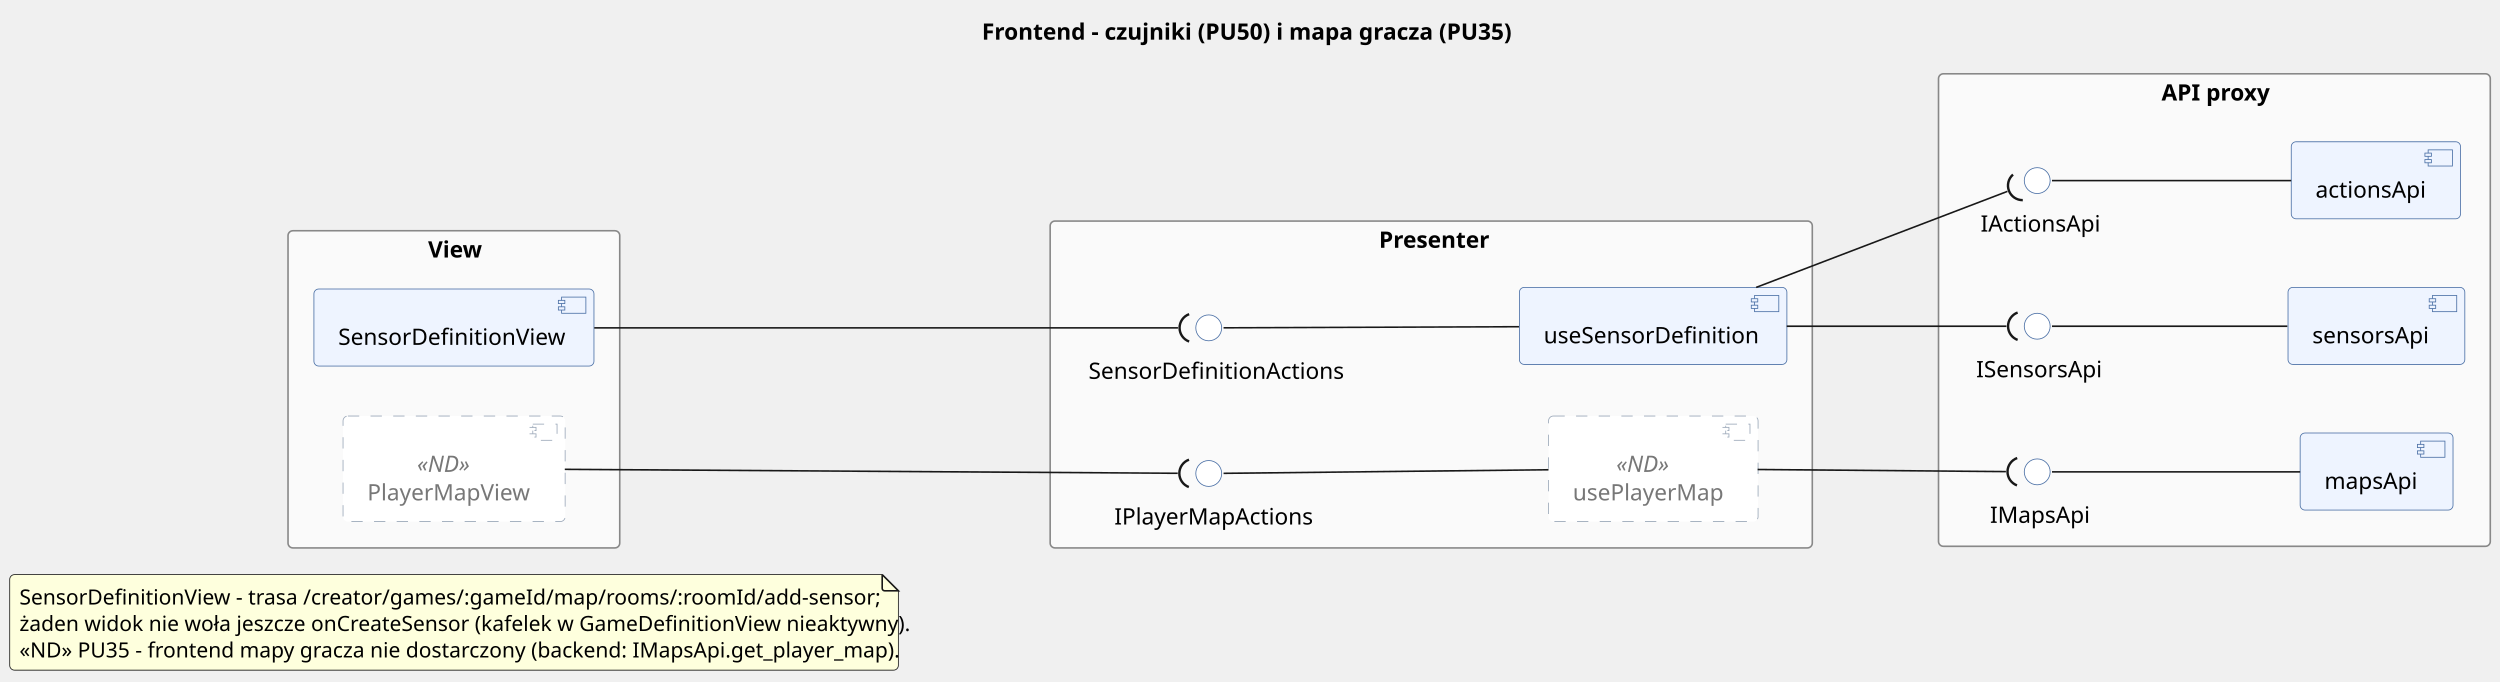
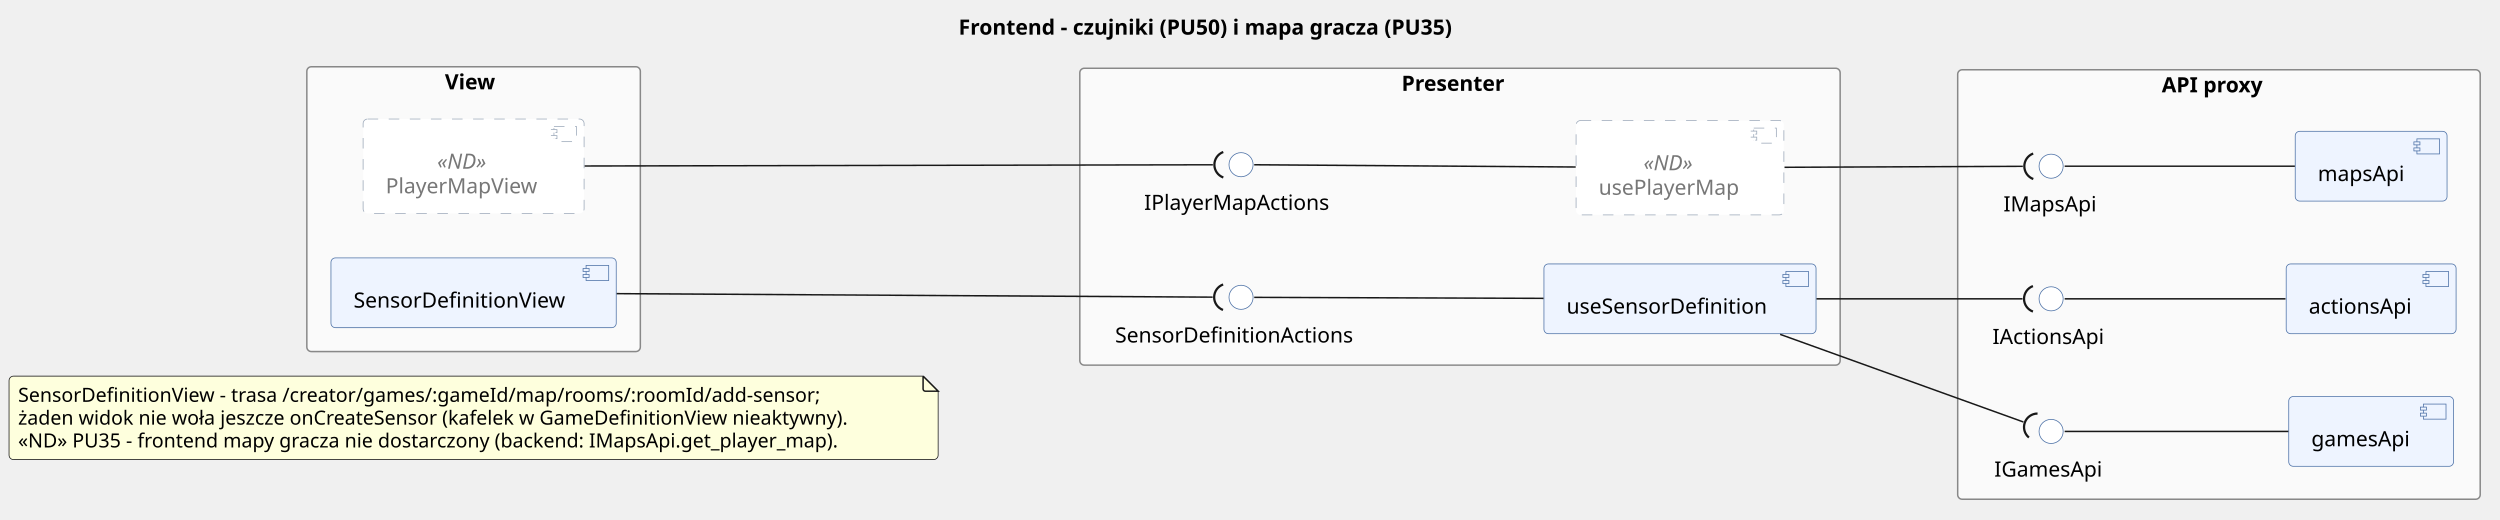
- <svg xmlns="http://www.w3.org/2000/svg" contentStyleType="text/css" data-diagram-type="DESCRIPTION" height="421px" preserveAspectRatio="none" style="width:1545px;height:421px;background:#FFFFFF;" version="1.1" viewBox="0 0 1545 421" width="1545px" zoomAndPan="magnify">
+ <svg xmlns="http://www.w3.org/2000/svg" version="1.1" data-diagram-type="DESCRIPTION" style="width:1659px;height:345px;background:#FFFFFF;" width="1659px" height="345px" viewBox="0 0 1659 345" zoomAndPan="magnify" preserveAspectRatio="none" contentStyleType="text/css">
  <defs />
-   <g>
-     <g class="title" data-source-line="620">
-       <text fill="#000000" font-family="sans-serif" font-size="14" font-weight="bold" lengthAdjust="spacing" textLength="317.399" x="606.8" y="24.533">Frontend - czujniki (PU50) i mapa gracza (PU35)</text>
+   <g font-family="sans-serif" lengthAdjust="spacing">
+     <g class="title" data-source-line="28">
+       <text x="636.114" y="22.995" fill="#000" font-size="14" textLength="380.632" font-weight="700">Frontend - czujniki (PU50) i mapa gracza (PU35)</text>
    </g>
-     <g class="cluster" data-qualified-name="V" data-source-line="622" id="ent0002">
-       <rect fill="#FAFAFA" height="196" rx="3" ry="3" style="stroke:#888888;stroke-width:1;" width="205" x="178" y="142.609" />
-       <text fill="#000000" font-family="sans-serif" font-size="14" font-weight="bold" lengthAdjust="spacing" textLength="31.903" x="264.548" y="159.143">View</text>
+     <g class="cluster" data-qualified-name="V" id="ent0001" data-source-line="30">
+       <rect x="203.62" y="44.297" width="221.31" height="189" fill="#FAFAFA" style="stroke:#888;stroke-width:1;" rx="3" ry="3" />
+       <text x="295.244" y="59.292" fill="#000" font-size="14" textLength="38.063" font-weight="700">View</text>
    </g>
-     <g class="cluster" data-qualified-name="P" data-source-line="627" id="ent0005">
-       <rect fill="#FAFAFA" height="202" rx="3" ry="3" style="stroke:#888888;stroke-width:1;" width="471" x="649" y="136.609" />
-       <text fill="#000000" font-family="sans-serif" font-size="14" font-weight="bold" lengthAdjust="spacing" textLength="64.593" x="852.204" y="153.143">Presenter</text>
+     <g class="cluster" data-qualified-name="P" id="ent0004" data-source-line="35">
+       <rect x="716.56" y="45.297" width="504.56" height="197" fill="#FAFAFA" style="stroke:#888;stroke-width:1;" rx="3" ry="3" />
+       <text x="930.067" y="60.292" fill="#000" font-size="14" textLength="77.547" font-weight="700">Presenter</text>
    </g>
-     <g class="cluster" data-qualified-name="A" data-source-line="636" id="ent0012">
-       <rect fill="#FAFAFA" height="292" rx="3" ry="3" style="stroke:#888888;stroke-width:1;" width="341" x="1198" y="45.609" />
-       <text fill="#000000" font-family="sans-serif" font-size="14" font-weight="bold" lengthAdjust="spacing" textLength="65.352" x="1335.824" y="62.143">API proxy</text>
+     <g class="cluster" data-qualified-name="A" id="ent0011" data-source-line="44">
+       <rect x="1299.12" y="46.297" width="346.74" height="285" fill="#FAFAFA" style="stroke:#888;stroke-width:1;" rx="3" ry="3" />
+       <text x="1434.551" y="61.292" fill="#000" font-size="14" textLength="75.879" font-weight="700">API proxy</text>
    </g>
-     <g class="entity" data-qualified-name="V.V_Sensor" data-source-line="623" id="ent0003">
-       <rect fill="#EEF4FF" height="47.609" rx="3" ry="3" style="stroke:#4A6FA5;stroke-width:0.5;" width="173.068" x="194" y="178.609" />
-       <rect fill="#EEF4FF" height="10" style="stroke:#4A6FA5;stroke-width:0.5;" width="15" x="347.068" y="183.609" />
-       <rect fill="#EEF4FF" height="2" style="stroke:#4A6FA5;stroke-width:0.5;" width="4" x="345.068" y="185.609" />
-       <rect fill="#EEF4FF" height="2" style="stroke:#4A6FA5;stroke-width:0.5;" width="4" x="345.068" y="189.609" />
-       <text fill="#000000" font-family="sans-serif" font-size="14" lengthAdjust="spacing" textLength="133.068" x="209" y="213.143">SensorDefinitionView</text>
+     <g class="entity" data-qualified-name="V.V_Sensor" id="ent0002" data-source-line="31">
+       <rect x="219.62" y="171.147" width="189.311" height="46.297" fill="#EEF4FF" style="stroke:#4A6FA5;stroke-width:0.5;" rx="3" ry="3" />
+       <rect x="388.931" y="176.147" width="15" height="10" fill="#EEF4FF" style="stroke:#4A6FA5;stroke-width:0.5;" />
+       <rect x="386.931" y="178.147" width="4" height="2" fill="#EEF4FF" style="stroke:#4A6FA5;stroke-width:0.5;" />
+       <rect x="386.931" y="182.147" width="4" height="2" fill="#EEF4FF" style="stroke:#4A6FA5;stroke-width:0.5;" />
+       <text x="234.62" y="204.142" fill="#000" font-size="14" textLength="149.311">SensorDefinitionView</text>
    </g>
-     <g class="entity" data-qualified-name="V.V_PlayerMap" data-source-line="624" id="ent0004">
-       <rect fill="#FFFFFF" height="65.219" rx="3" ry="3" style="stroke:#9AA7B8;stroke-width:0.5;stroke-dasharray:7,7;" width="137.262" x="212" y="257.109" />
-       <rect fill="#FFFFFF" height="10" style="stroke:#9AA7B8;stroke-width:0.5;stroke-dasharray:7,7;" width="15" x="329.262" y="262.109" />
-       <rect fill="#FFFFFF" height="2" style="stroke:#9AA7B8;stroke-width:0.5;stroke-dasharray:7,7;" width="4" x="327.262" y="264.109" />
-       <rect fill="#FFFFFF" height="2" style="stroke:#9AA7B8;stroke-width:0.5;stroke-dasharray:7,7;" width="4" x="327.262" y="268.109" />
-       <text fill="#777777" font-family="sans-serif" font-size="14" font-style="italic" lengthAdjust="spacing" textLength="35.793" x="257.734" y="291.643">«ND»</text>
-       <text fill="#777777" font-family="sans-serif" font-size="14" lengthAdjust="spacing" textLength="97.262" x="227" y="309.252">PlayerMapView</text>
+     <g class="entity" data-qualified-name="V.V_PlayerMap" id="ent0003" data-source-line="32">
+       <rect x="240.96" y="78.997" width="146.641" height="62.594" fill="#FFF" style="stroke:#9AA7B8;stroke-width:0.5;stroke-dasharray:7,7;" rx="3" ry="3" />
+       <rect x="367.601" y="83.997" width="15" height="10" fill="#FFF" style="stroke:#9AA7B8;stroke-width:0.5;stroke-dasharray:7,7;" />
+       <rect x="365.601" y="85.997" width="4" height="2" fill="#FFF" style="stroke:#9AA7B8;stroke-width:0.5;stroke-dasharray:7,7;" />
+       <rect x="365.601" y="89.997" width="4" height="2" fill="#FFF" style="stroke:#9AA7B8;stroke-width:0.5;stroke-dasharray:7,7;" />
+       <text x="290.088" y="111.992" fill="#777" font-size="14" textLength="38.384" font-style="italic">«ND»</text>
+       <text x="255.96" y="128.289" fill="#777" font-size="14" textLength="106.641">PlayerMapView</text>
    </g>
-     <g class="entity" data-qualified-name="P.I_Sensor" data-source-line="628" id="ent0006">
-       <ellipse cx="747" cy="202.609" fill="#FFFFFF" rx="8" ry="8" style="stroke:#4A6FA5;stroke-width:0.5;" />
-       <text fill="#000000" font-family="sans-serif" font-size="14" lengthAdjust="spacing" textLength="148.634" x="672.683" y="234.143">SensorDefinitionActions</text>
+     <g class="entity" data-qualified-name="P.I_Sensor" id="ent0005" data-source-line="36">
+       <ellipse cx="823.56" cy="197.297" rx="8" ry="8" fill="#FFF" style="stroke:#4A6FA5;stroke-width:0.5;" />
+       <text x="739.977" y="227.292" fill="#000" font-size="14" textLength="167.166">SensorDefinitionActions</text>
    </g>
-     <g class="entity" data-qualified-name="P.I_PlayerMap" data-source-line="629" id="ent0007">
-       <ellipse cx="747" cy="292.609" fill="#FFFFFF" rx="8" ry="8" style="stroke:#4A6FA5;stroke-width:0.5;" />
-       <text fill="#000000" font-family="sans-serif" font-size="14" lengthAdjust="spacing" textLength="116.717" x="688.642" y="324.143">IPlayerMapActions</text>
+     <g class="entity" data-qualified-name="P.I_PlayerMap" id="ent0006" data-source-line="37">
+       <ellipse cx="823.56" cy="109.297" rx="8" ry="8" fill="#FFF" style="stroke:#4A6FA5;stroke-width:0.5;" />
+       <text x="759.248" y="139.292" fill="#000" font-size="14" textLength="128.625">IPlayerMapActions</text>
    </g>
-     <g class="entity" data-qualified-name="P.P_Sensor" data-source-line="630" id="ent0008">
-       <rect fill="#EEF4FF" height="47.609" rx="3" ry="3" style="stroke:#4A6FA5;stroke-width:0.5;" width="165.296" x="939" y="177.609" />
-       <rect fill="#EEF4FF" height="10" style="stroke:#4A6FA5;stroke-width:0.5;" width="15" x="1084.296" y="182.609" />
-       <rect fill="#EEF4FF" height="2" style="stroke:#4A6FA5;stroke-width:0.5;" width="4" x="1082.296" y="184.609" />
-       <rect fill="#EEF4FF" height="2" style="stroke:#4A6FA5;stroke-width:0.5;" width="4" x="1082.296" y="188.609" />
-       <text fill="#000000" font-family="sans-serif" font-size="14" lengthAdjust="spacing" textLength="125.296" x="954" y="212.143">useSensorDefinition</text>
+     <g class="entity" data-qualified-name="P.P_Sensor" id="ent0007" data-source-line="38">
+       <rect x="1024.56" y="175.147" width="180.561" height="46.297" fill="#EEF4FF" style="stroke:#4A6FA5;stroke-width:0.5;" rx="3" ry="3" />
+       <rect x="1185.121" y="180.147" width="15" height="10" fill="#EEF4FF" style="stroke:#4A6FA5;stroke-width:0.5;" />
+       <rect x="1183.121" y="182.147" width="4" height="2" fill="#EEF4FF" style="stroke:#4A6FA5;stroke-width:0.5;" />
+       <rect x="1183.121" y="186.147" width="4" height="2" fill="#EEF4FF" style="stroke:#4A6FA5;stroke-width:0.5;" />
+       <text x="1039.56" y="208.142" fill="#000" font-size="14" textLength="140.561">useSensorDefinition</text>
    </g>
-     <g class="entity" data-qualified-name="P.P_PlayerMap" data-source-line="631" id="ent0009">
-       <rect fill="#FFFFFF" height="65.219" rx="3" ry="3" style="stroke:#9AA7B8;stroke-width:0.5;stroke-dasharray:7,7;" width="129.489" x="957" y="257.109" />
-       <rect fill="#FFFFFF" height="10" style="stroke:#9AA7B8;stroke-width:0.5;stroke-dasharray:7,7;" width="15" x="1066.489" y="262.109" />
-       <rect fill="#FFFFFF" height="2" style="stroke:#9AA7B8;stroke-width:0.5;stroke-dasharray:7,7;" width="4" x="1064.489" y="264.109" />
-       <rect fill="#FFFFFF" height="2" style="stroke:#9AA7B8;stroke-width:0.5;stroke-dasharray:7,7;" width="4" x="1064.489" y="268.109" />
-       <text fill="#777777" font-family="sans-serif" font-size="14" font-style="italic" lengthAdjust="spacing" textLength="35.793" x="998.848" y="291.643">«ND»</text>
-       <text fill="#777777" font-family="sans-serif" font-size="14" lengthAdjust="spacing" textLength="89.489" x="972" y="309.252">usePlayerMap</text>
+     <g class="entity" data-qualified-name="P.P_PlayerMap" id="ent0008" data-source-line="39">
+       <rect x="1045.89" y="79.997" width="137.891" height="62.594" fill="#FFF" style="stroke:#9AA7B8;stroke-width:0.5;stroke-dasharray:7,7;" rx="3" ry="3" />
+       <rect x="1163.781" y="84.997" width="15" height="10" fill="#FFF" style="stroke:#9AA7B8;stroke-width:0.5;stroke-dasharray:7,7;" />
+       <rect x="1161.781" y="86.997" width="4" height="2" fill="#FFF" style="stroke:#9AA7B8;stroke-width:0.5;stroke-dasharray:7,7;" />
+       <rect x="1161.781" y="90.997" width="4" height="2" fill="#FFF" style="stroke:#9AA7B8;stroke-width:0.5;stroke-dasharray:7,7;" />
+       <text x="1090.643" y="112.992" fill="#777" font-size="14" textLength="38.384" font-style="italic">«ND»</text>
+       <text x="1060.89" y="129.289" fill="#777" font-size="14" textLength="97.891">usePlayerMap</text>
    </g>
-     <g class="entity" data-qualified-name="A.IA_Sensors" data-source-line="637" id="ent0013">
-       <ellipse cx="1259" cy="201.609" fill="#FFFFFF" rx="8" ry="8" style="stroke:#4A6FA5;stroke-width:0.5;" />
-       <text fill="#000000" font-family="sans-serif" font-size="14" lengthAdjust="spacing" textLength="75.482" x="1221.259" y="233.143">ISensorsApi</text>
+     <g class="entity" data-qualified-name="A.IA_Sensors" id="ent0012" data-source-line="45">
+       <ellipse cx="1361.12" cy="286.297" rx="8" ry="8" fill="#FFF" style="stroke:#4A6FA5;stroke-width:0.5;" />
+       <text x="1323.392" y="316.292" fill="#000" font-size="14" textLength="75.455">IGamesApi</text>
    </g>
-     <g class="entity" data-qualified-name="A.IA_Maps" data-source-line="638" id="ent0014">
-       <ellipse cx="1259" cy="291.609" fill="#FFFFFF" rx="8" ry="8" style="stroke:#4A6FA5;stroke-width:0.5;" />
-       <text fill="#000000" font-family="sans-serif" font-size="14" lengthAdjust="spacing" textLength="58.358" x="1229.821" y="323.143">IMapsApi</text>
+     <g class="entity" data-qualified-name="A.IA_Maps" id="ent0013" data-source-line="46">
+       <ellipse cx="1361.12" cy="110.297" rx="8" ry="8" fill="#FFF" style="stroke:#4A6FA5;stroke-width:0.5;" />
+       <text x="1329.459" y="140.292" fill="#000" font-size="14" textLength="63.321">IMapsApi</text>
    </g>
-     <g class="entity" data-qualified-name="A.IA_Actions" data-source-line="639" id="ent0015">
-       <ellipse cx="1259" cy="111.609" fill="#FFFFFF" rx="8" ry="8" style="stroke:#4A6FA5;stroke-width:0.5;" />
-       <text fill="#000000" font-family="sans-serif" font-size="14" lengthAdjust="spacing" textLength="70.034" x="1223.983" y="143.143">IActionsApi</text>
+     <g class="entity" data-qualified-name="A.IA_Actions" id="ent0014" data-source-line="47">
+       <ellipse cx="1361.12" cy="198.297" rx="8" ry="8" fill="#FFF" style="stroke:#4A6FA5;stroke-width:0.5;" />
+       <text x="1322.186" y="228.292" fill="#000" font-size="14" textLength="77.868">IActionsApi</text>
    </g>
-     <g class="entity" data-qualified-name="A.A_Sensors" data-source-line="640" id="ent0016">
-       <rect fill="#EEF4FF" height="47.609" rx="3" ry="3" style="stroke:#4A6FA5;stroke-width:0.5;" width="109.255" x="1414" y="177.609" />
-       <rect fill="#EEF4FF" height="10" style="stroke:#4A6FA5;stroke-width:0.5;" width="15" x="1503.255" y="182.609" />
-       <rect fill="#EEF4FF" height="2" style="stroke:#4A6FA5;stroke-width:0.5;" width="4" x="1501.255" y="184.609" />
-       <rect fill="#EEF4FF" height="2" style="stroke:#4A6FA5;stroke-width:0.5;" width="4" x="1501.255" y="188.609" />
-       <text fill="#000000" font-family="sans-serif" font-size="14" lengthAdjust="spacing" textLength="69.255" x="1429" y="212.143">sensorsApi</text>
+     <g class="entity" data-qualified-name="A.A_Sensors" id="ent0015" data-source-line="48">
+       <rect x="1518.81" y="263.147" width="109.364" height="46.297" fill="#EEF4FF" style="stroke:#4A6FA5;stroke-width:0.5;" rx="3" ry="3" />
+       <rect x="1608.174" y="268.147" width="15" height="10" fill="#EEF4FF" style="stroke:#4A6FA5;stroke-width:0.5;" />
+       <rect x="1606.174" y="270.147" width="4" height="2" fill="#EEF4FF" style="stroke:#4A6FA5;stroke-width:0.5;" />
+       <rect x="1606.174" y="274.147" width="4" height="2" fill="#EEF4FF" style="stroke:#4A6FA5;stroke-width:0.5;" />
+       <text x="1533.81" y="296.142" fill="#000" font-size="14" textLength="69.364">gamesApi</text>
    </g>
-     <g class="entity" data-qualified-name="A.A_Maps" data-source-line="641" id="ent0017">
-       <rect fill="#EEF4FF" height="47.609" rx="3" ry="3" style="stroke:#4A6FA5;stroke-width:0.5;" width="94.469" x="1421.5" y="267.609" />
-       <rect fill="#EEF4FF" height="10" style="stroke:#4A6FA5;stroke-width:0.5;" width="15" x="1495.969" y="272.609" />
-       <rect fill="#EEF4FF" height="2" style="stroke:#4A6FA5;stroke-width:0.5;" width="4" x="1493.969" y="274.609" />
-       <rect fill="#EEF4FF" height="2" style="stroke:#4A6FA5;stroke-width:0.5;" width="4" x="1493.969" y="278.609" />
-       <text fill="#000000" font-family="sans-serif" font-size="14" lengthAdjust="spacing" textLength="54.469" x="1436.5" y="302.143">mapsApi</text>
+     <g class="entity" data-qualified-name="A.A_Maps" id="ent0016" data-source-line="49">
+       <rect x="1523.11" y="87.147" width="100.751" height="46.297" fill="#EEF4FF" style="stroke:#4A6FA5;stroke-width:0.5;" rx="3" ry="3" />
+       <rect x="1603.861" y="92.147" width="15" height="10" fill="#EEF4FF" style="stroke:#4A6FA5;stroke-width:0.5;" />
+       <rect x="1601.861" y="94.147" width="4" height="2" fill="#EEF4FF" style="stroke:#4A6FA5;stroke-width:0.5;" />
+       <rect x="1601.861" y="98.147" width="4" height="2" fill="#EEF4FF" style="stroke:#4A6FA5;stroke-width:0.5;" />
+       <text x="1538.11" y="120.142" fill="#000" font-size="14" textLength="60.751">mapsApi</text>
    </g>
-     <g class="entity" data-qualified-name="A.A_Actions" data-source-line="642" id="ent0018">
-       <rect fill="#EEF4FF" height="47.609" rx="3" ry="3" style="stroke:#4A6FA5;stroke-width:0.5;" width="104.593" x="1416" y="87.609" />
-       <rect fill="#EEF4FF" height="10" style="stroke:#4A6FA5;stroke-width:0.5;" width="15" x="1500.593" y="92.609" />
-       <rect fill="#EEF4FF" height="2" style="stroke:#4A6FA5;stroke-width:0.5;" width="4" x="1498.593" y="94.609" />
-       <rect fill="#EEF4FF" height="2" style="stroke:#4A6FA5;stroke-width:0.5;" width="4" x="1498.593" y="98.609" />
-       <text fill="#000000" font-family="sans-serif" font-size="14" lengthAdjust="spacing" textLength="64.593" x="1431" y="122.143">actionsApi</text>
+     <g class="entity" data-qualified-name="A.A_Actions" id="ent0017" data-source-line="50">
+       <rect x="1517.12" y="175.147" width="112.741" height="46.297" fill="#EEF4FF" style="stroke:#4A6FA5;stroke-width:0.5;" rx="3" ry="3" />
+       <rect x="1609.861" y="180.147" width="15" height="10" fill="#EEF4FF" style="stroke:#4A6FA5;stroke-width:0.5;" />
+       <rect x="1607.861" y="182.147" width="4" height="2" fill="#EEF4FF" style="stroke:#4A6FA5;stroke-width:0.5;" />
+       <rect x="1607.861" y="186.147" width="4" height="2" fill="#EEF4FF" style="stroke:#4A6FA5;stroke-width:0.5;" />
+       <text x="1532.12" y="208.142" fill="#000" font-size="14" textLength="72.741">actionsApi</text>
    </g>
-     <g class="entity" data-qualified-name="N1" data-source-line="656" id="ent0027">
-       <path d="M6,358.109 L6,411.164 A3,3 0 0 0 9,414.164 L552.195,414.164 A3,3 0 0 0 555.195,411.164 L555.195,365.109 L545.195,355.109 L9,355.109 A3,3 0 0 0 6,358.109" fill="#FEFFDD" style="stroke:#181818;stroke-width:0.5;" />
-       <path d="M545.195,355.109 L545.195,363.609 A1.5,1.5 0 0 0 546.695,365.109 L555.195,365.109 L545.195,355.109" fill="#FEFFDD" style="stroke:#181818;stroke-width:1;" />
-       <text fill="#000000" font-family="sans-serif" font-size="13" lengthAdjust="spacing" textLength="493.492" x="12" y="373.604">SensorDefinitionView - trasa /creator/games/:gameId/map/rooms/:roomId/add-sensor;</text>
-       <text fill="#000000" font-family="sans-serif" font-size="13" lengthAdjust="spacing" textLength="528.195" x="12" y="389.956">żaden widok nie woła jeszcze onCreateSensor (kafelek w GameDefinitionView nieaktywny).</text>
-       <text fill="#000000" font-family="sans-serif" font-size="13" lengthAdjust="spacing" textLength="524.602" x="12" y="406.308">«ND» PU35 - frontend mapy gracza nie dostarczony (backend: IMapsApi.get_player_map).</text>
+     <g class="entity" data-qualified-name="N1" id="ent0026" data-source-line="64">
+       <path d="M6,252.597 L6,301.995 A3,3 0 0 0 9,304.995 L619.556,304.995 A3,3 0 0 0 622.556,301.995 L622.556,259.597 L612.556,249.597 L9,249.597 A3,3 0 0 0 6,252.597" style="stroke:#181818;stroke-width:0.5;" fill="#FEFFDD" />
+       <path d="M612.556,249.597 L612.556,258.097 A1.5,1.5 0 0 0 614.056,259.597 L622.556,259.597 L612.556,249.597" style="stroke:#181818;stroke-width:1;" fill="#FEFFDD" />
+       <text x="12" y="266.664" fill="#000" font-size="13" textLength="559.965">SensorDefinitionView - trasa /creator/games/:gameId/map/rooms/:roomId/add-sensor;</text>
+       <text x="12" y="281.797" fill="#000" font-size="13" textLength="595.556">żaden widok nie woła jeszcze onCreateSensor (kafelek w GameDefinitionView nieaktywny).</text>
+       <text x="12" y="296.929" fill="#000" font-size="13" textLength="587.355">«ND» PU35 - frontend mapy gracza nie dostarczony (backend: IMapsApi.get_player_map).</text>
    </g>
-     <g class="link" data-entity-1="ent0006" data-entity-2="ent0008" data-link-type="association" data-source-line="632" id="lnk10">
-       <path d="M756.16,202.579 C783.12,202.479 871.51,202.159 938.73,201.909" fill="none" id="I_Sensor-P_Sensor" style="stroke:#181818;stroke-width:1;" />
+     <g class="link" data-entity-1="ent0005" data-entity-2="ent0007" id="lnk9" data-source-line="40" data-link-type="association">
+       <path d="M832.29,197.327 C859.43,197.417 952.51,197.737 1024.29,197.987" style="stroke:#181818;stroke-width:1;" fill="none" id="I_Sensor-P_Sensor" />
    </g>
-     <g class="link" data-entity-1="ent0007" data-entity-2="ent0009" data-link-type="association" data-source-line="633" id="lnk11">
-       <path d="M756.16,292.519 C785.64,292.199 888.59,291.059 956.97,290.309" fill="none" id="I_PlayerMap-P_PlayerMap" style="stroke:#181818;stroke-width:1;" />
+     <g class="link" data-entity-1="ent0006" data-entity-2="ent0008" id="lnk10" data-source-line="41" data-link-type="association">
+       <path d="M832.29,109.347 C862.21,109.557 972.31,110.317 1045.63,110.827" style="stroke:#181818;stroke-width:1;" fill="none" id="I_PlayerMap-P_PlayerMap" />
    </g>
-     <g class="link" data-entity-1="ent0013" data-entity-2="ent0016" data-link-type="association" data-source-line="643" id="lnk19">
-       <path d="M1268.13,201.609 C1291.96,201.609 1363.1,201.609 1413.58,201.609" fill="none" id="IA_Sensors-A_Sensors" style="stroke:#181818;stroke-width:1;" />
+     <g class="link" data-entity-1="ent0012" data-entity-2="ent0015" id="lnk18" data-source-line="51" data-link-type="association">
+       <path d="M1370.11,286.297 C1394.12,286.297 1467.17,286.297 1518.58,286.297" style="stroke:#181818;stroke-width:1;" fill="none" id="IA_Sensors-A_Sensors" />
    </g>
-     <g class="link" data-entity-1="ent0014" data-entity-2="ent0017" data-link-type="association" data-source-line="644" id="lnk20">
-       <path d="M1268.13,291.609 C1293.24,291.609 1370.84,291.609 1421.49,291.609" fill="none" id="IA_Maps-A_Maps" style="stroke:#181818;stroke-width:1;" />
+     <g class="link" data-entity-1="ent0013" data-entity-2="ent0016" id="lnk19" data-source-line="52" data-link-type="association">
+       <path d="M1370.11,110.297 C1394.8,110.297 1471.32,110.297 1522.87,110.297" style="stroke:#181818;stroke-width:1;" fill="none" id="IA_Maps-A_Maps" />
    </g>
-     <g class="link" data-entity-1="ent0015" data-entity-2="ent0018" data-link-type="association" data-source-line="645" id="lnk21">
-       <path d="M1268.13,111.609 C1292.34,111.609 1365.35,111.609 1415.95,111.609" fill="none" id="IA_Actions-A_Actions" style="stroke:#181818;stroke-width:1;" />
+     <g class="link" data-entity-1="ent0014" data-entity-2="ent0017" id="lnk20" data-source-line="53" data-link-type="association">
+       <path d="M1370.11,198.297 C1393.82,198.297 1465.36,198.297 1516.65,198.297" style="stroke:#181818;stroke-width:1;" fill="none" id="IA_Actions-A_Actions" />
    </g>
-     <g class="link" data-entity-1="ent0003" data-entity-2="ent0006" data-source-line="648" id="lnk22">
-       <path d="M367.24,202.609 C487.03,202.609 684.73,202.609 727.97,202.609" fill="none" id="V_Sensor-to-I_Sensor" style="stroke:#181818;stroke-width:1;" />
-       <path d="M734.892,194.152 A9,9 0 0 0 734.892 211.067" fill="none" style="stroke:#181818;stroke-width:1.5;" />
+     <g class="link" data-entity-1="ent0002" data-entity-2="ent0005" id="lnk21" data-source-line="56">
+       <path d="M409.21,194.857 C540.95,195.627 759.62,196.929 804.71,197.189" style="stroke:#181818;stroke-width:1;" fill="none" id="V_Sensor-to-I_Sensor" />
+       <path d="M811.681,188.772 A9,9 0 0 0 811.583 205.686" fill="none" style="stroke:#181818;stroke-width:1.5;" />
    </g>
-     <g class="link" data-entity-1="ent0004" data-entity-2="ent0007" data-source-line="649" id="lnk23">
-       <path d="M349.04,290.049 C464.53,290.789 681.98,292.194 727.83,292.494" fill="none" id="V_PlayerMap-to-I_PlayerMap" style="stroke:#181818;stroke-width:1;" />
-       <path d="M734.807,284.082 A9,9 0 0 0 734.697 300.996" fill="none" style="stroke:#181818;stroke-width:1.5;" />
+     <g class="link" data-entity-1="ent0003" data-entity-2="ent0006" id="lnk22" data-source-line="57">
+       <path d="M387.96,110.157 C514.8,109.907 757.63,109.426 804.86,109.336" style="stroke:#181818;stroke-width:1;" fill="none" id="V_PlayerMap-to-I_PlayerMap" />
+       <path d="M811.766,100.866 A9,9 0 0 0 811.798 117.78" fill="none" style="stroke:#181818;stroke-width:1.5;" />
    </g>
-     <g class="link" data-entity-1="ent0008" data-entity-2="ent0013" data-source-line="651" id="lnk24">
-       <path d="M1104.21,201.609 C1159.74,201.609 1217.1,201.609 1239.97,201.609" fill="none" id="P_Sensor-to-IA_Sensors" style="stroke:#181818;stroke-width:1;" />
-       <path d="M1246.892,193.152 A9,9 0 0 0 1246.892 210.067" fill="none" style="stroke:#181818;stroke-width:1.5;" />
+     <g class="link" data-entity-1="ent0007" data-entity-2="ent0012" id="lnk23" data-source-line="59">
+       <path d="M1181.3,221.877 C1241.79,243.667 1316.692,270.658 1342.732,280.038" style="stroke:#181818;stroke-width:1;" fill="none" id="P_Sensor-to-IA_Sensors" />
+       <path d="M1352.11,274.427 A9,9 0 0 0 1346.378 290.34" fill="none" style="stroke:#181818;stroke-width:1.5;" />
    </g>
-     <g class="link" data-entity-1="ent0008" data-entity-2="ent0015" data-source-line="652" id="lnk25">
-       <path d="M1085.3,177.609 C1143.35,155.429 1215.02,128.042 1240.59,118.262" fill="none" id="P_Sensor-to-IA_Actions" style="stroke:#181818;stroke-width:1;" />
-       <path d="M1244.034,107.89 A9,9 0 0 0 1250.076 123.688" fill="none" style="stroke:#181818;stroke-width:1.5;" />
+     <g class="link" data-entity-1="ent0007" data-entity-2="ent0014" id="lnk24" data-source-line="60">
+       <path d="M1205.41,198.297 C1262.33,198.297 1319.42,198.297 1342.14,198.297" style="stroke:#181818;stroke-width:1;" fill="none" id="P_Sensor-to-IA_Actions" />
+       <path d="M1349.062,189.84 A9,9 0 0 0 1349.062 206.754" fill="none" style="stroke:#181818;stroke-width:1.5;" />
    </g>
-     <g class="link" data-entity-1="ent0009" data-entity-2="ent0014" data-source-line="653" id="lnk26">
-       <path d="M1086.23,290.149 C1143.99,290.639 1213.88,291.234 1239.64,291.454" fill="none" id="P_PlayerMap-to-IA_Maps" style="stroke:#181818;stroke-width:1;" />
-       <path d="M1246.634,283.056 A9,9 0 0 0 1246.49 299.97" fill="none" style="stroke:#181818;stroke-width:1.5;" />
+     <g class="link" data-entity-1="ent0008" data-entity-2="ent0013" id="lnk25" data-source-line="61">
+       <path d="M1184.21,111.017 C1244.62,110.767 1316.95,110.48 1342.34,110.37" style="stroke:#181818;stroke-width:1;" fill="none" id="P_PlayerMap-to-IA_Maps" />
+       <path d="M1349.225,101.883 A9,9 0 0 0 1349.298 118.797" fill="none" style="stroke:#181818;stroke-width:1.5;" />
    </g>
  </g>
</svg>
